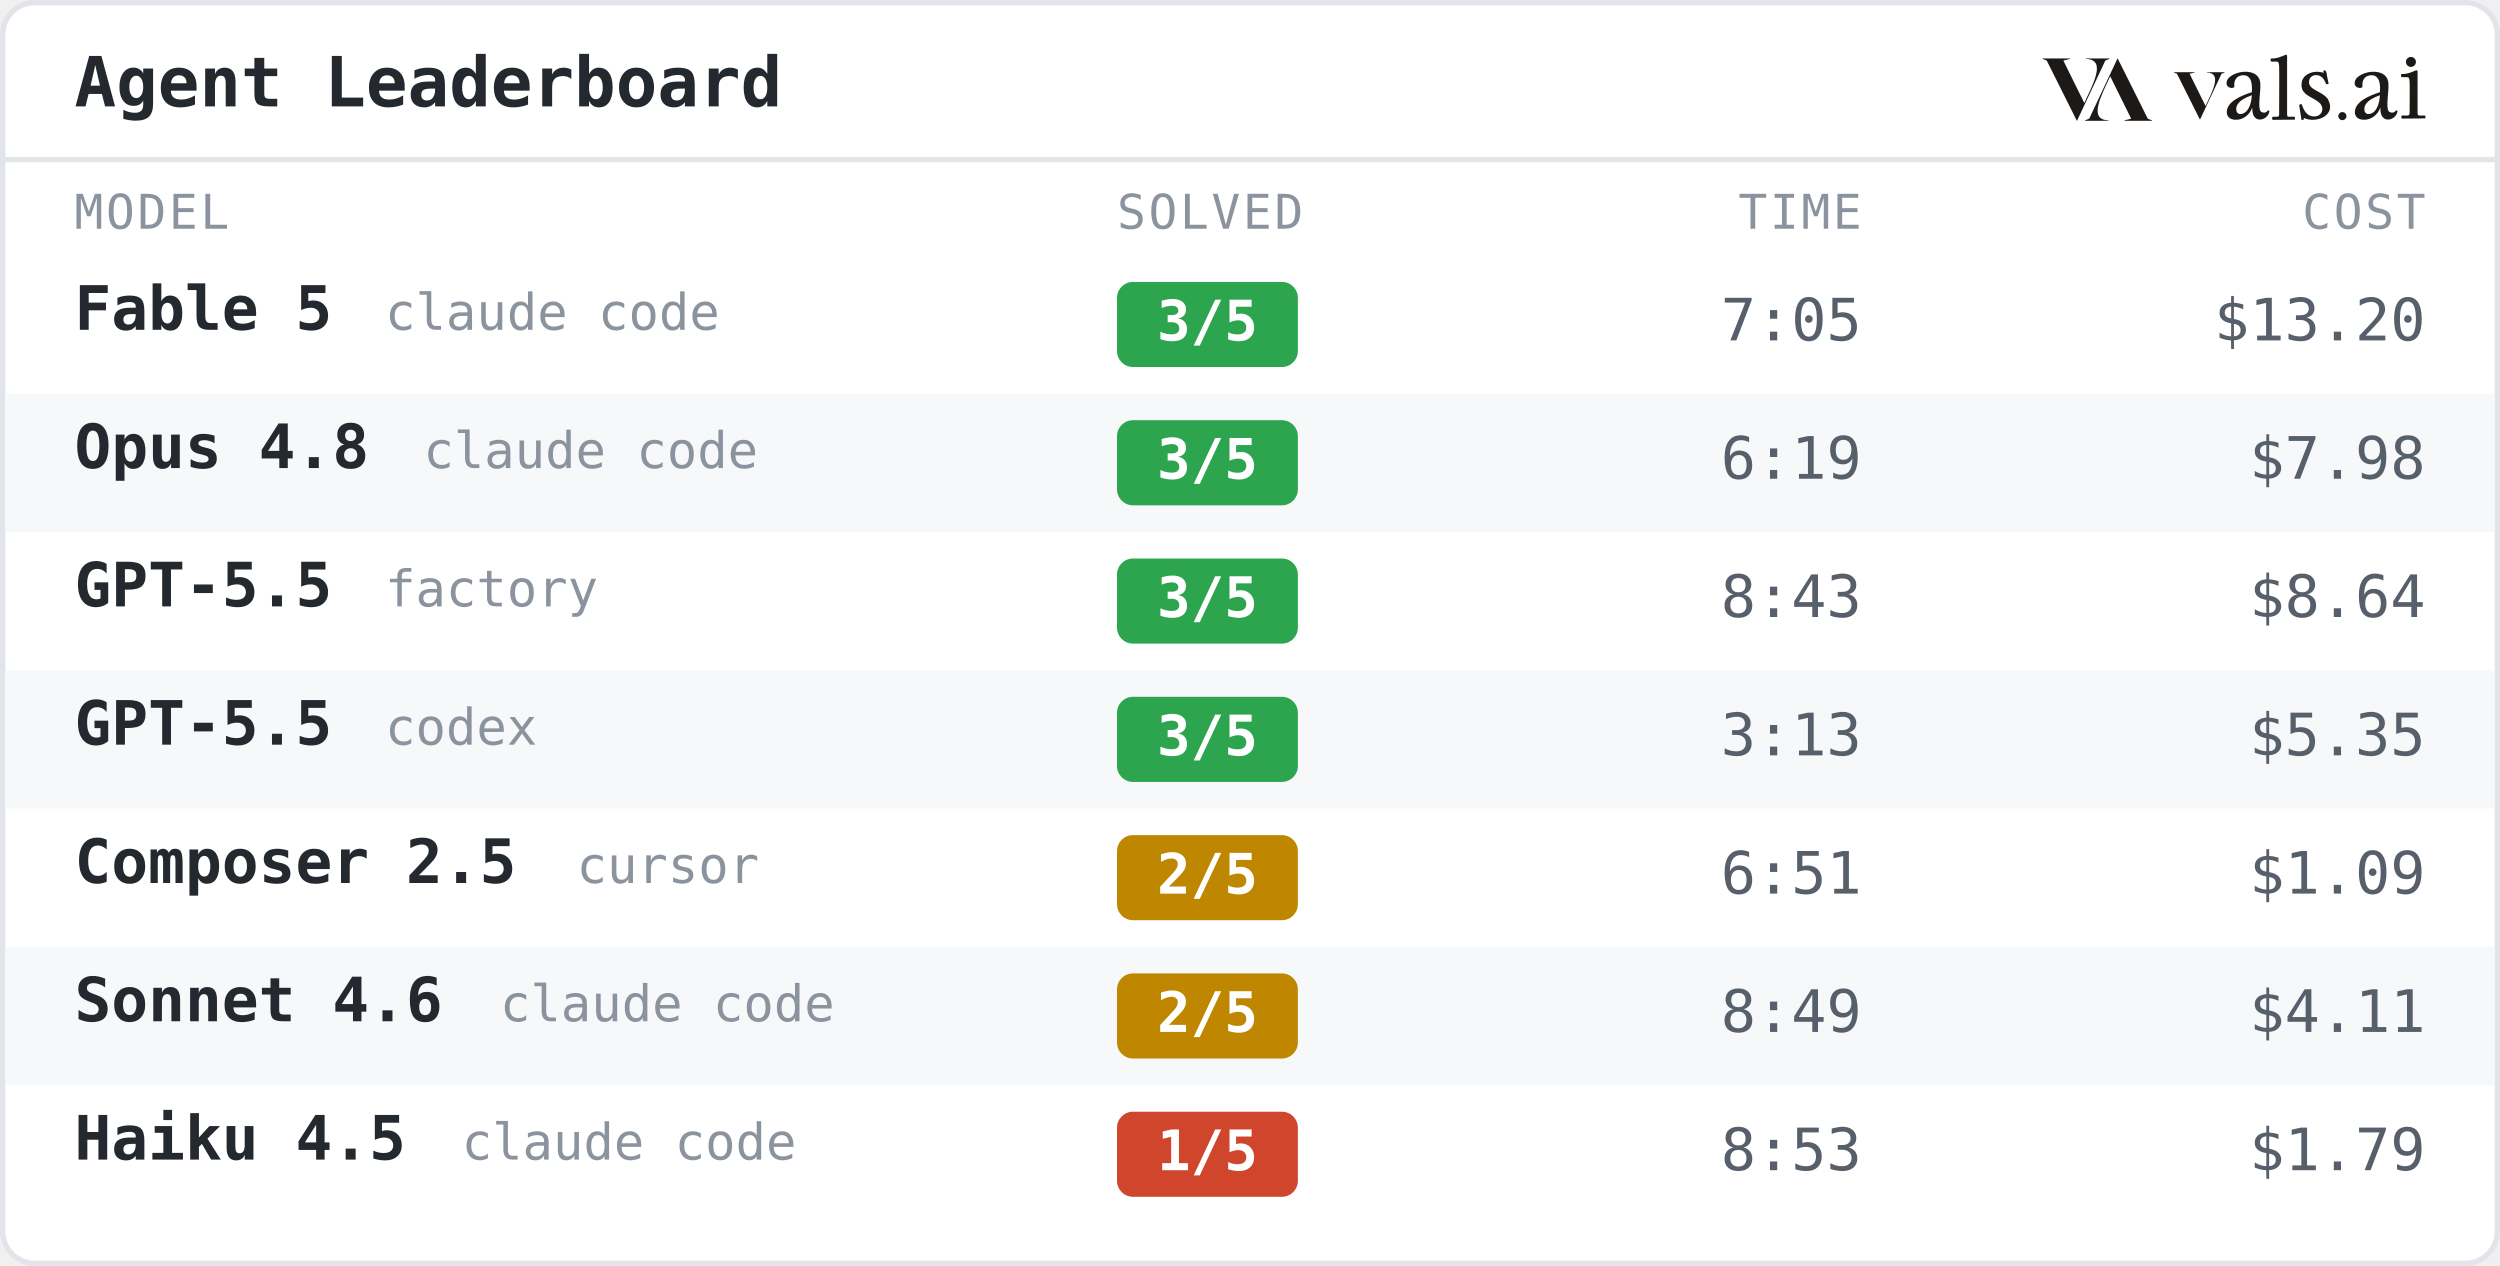
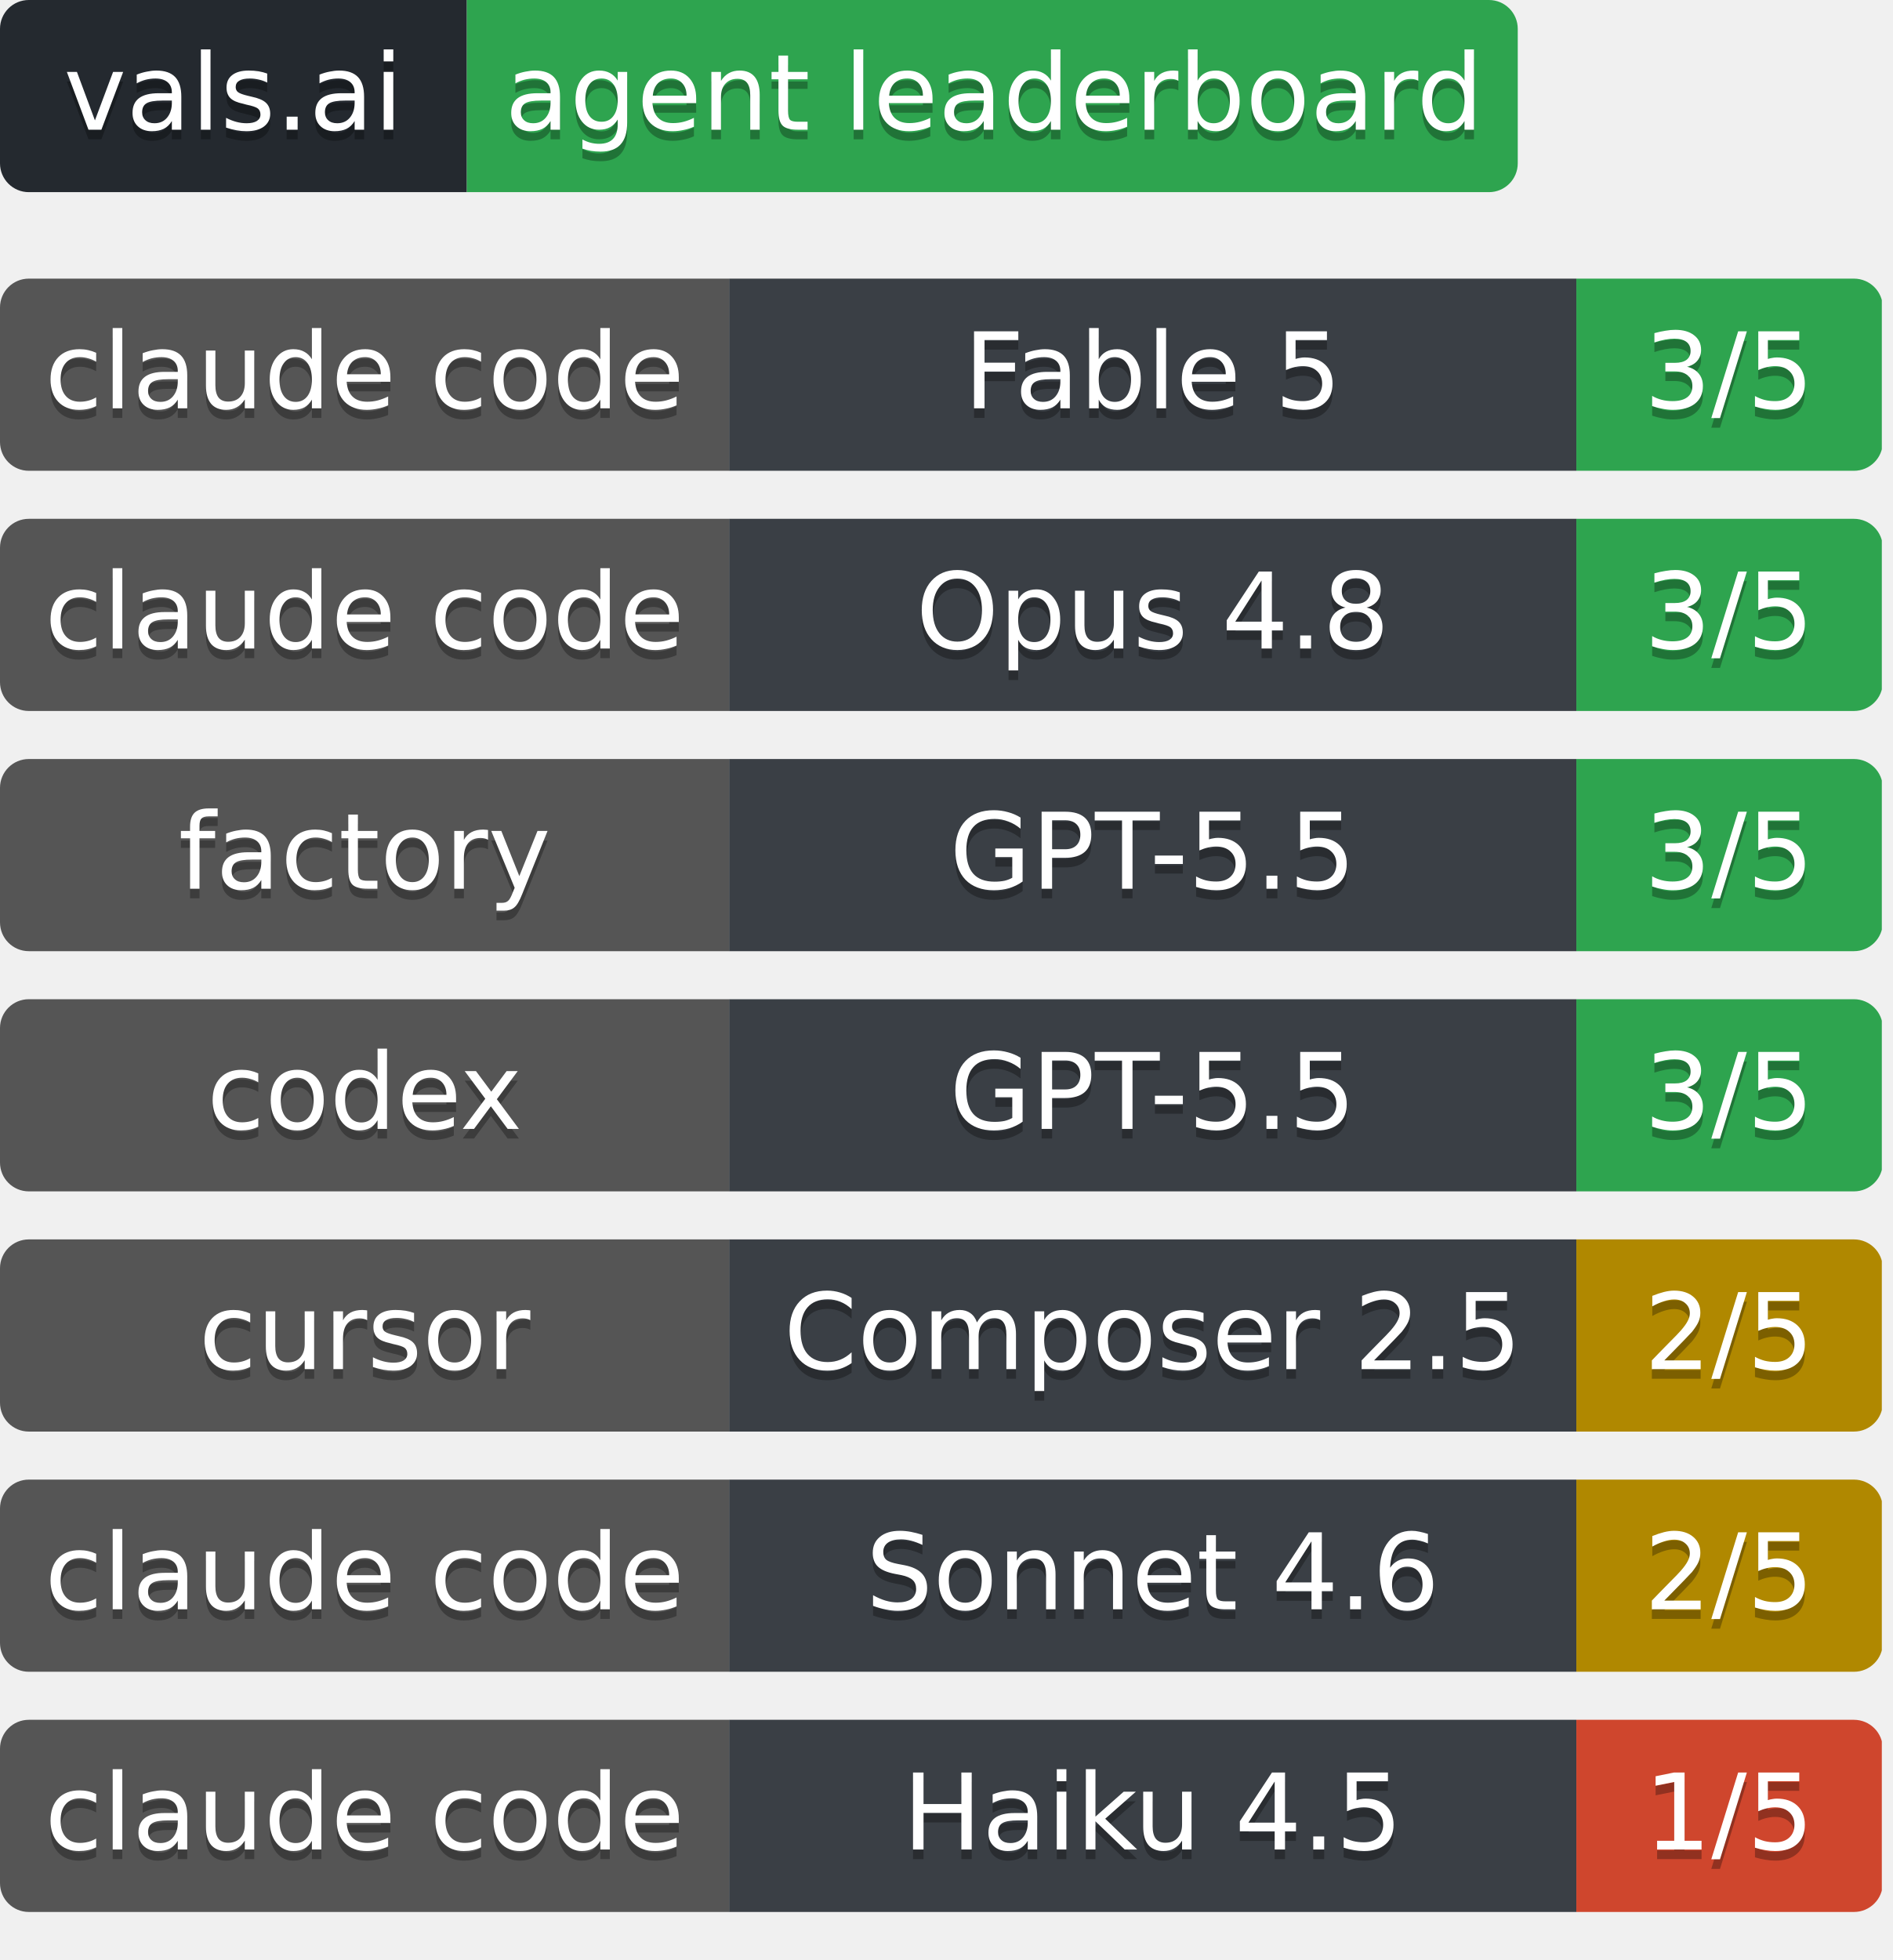
- <svg xmlns="http://www.w3.org/2000/svg" width="470" height="238" viewBox="0 0 470 238" font-family="ui-monospace,SFMono-Regular,Menlo,Consolas,monospace">
-   <rect x="0.5" y="0.5" width="469" height="237" rx="6" fill="#ffffff" stroke="#e1e4e8" />
-   <text x="14" y="20" font-size="13" font-weight="700" fill="#24292f">Agent Leaderboard</text>
-   <svg x="384" y="9" width="72" height="15" viewBox="0 0 77 16">
-     <path d="M43.784 7.412C43.879 8.63 43.243 11.899 43.824 12.702C44.068 13.068 44.886 13.088 45.103 12.776C45.26 12.51 45.595 12.46 45.603 12.766C45.302 14.66 42.058 15.441 42.169 12.08H42.108C41.657 13.408 40.329 14.464 38.877 14.433C37.858 14.433 37.024 13.948 37.037 12.872C37.085 10.753 39.936 9.58 42.068 8.894C42.178 7.54 42.117 5.486 40.37 5.48C39.042 5.483 38.378 6.507 38.571 7.833C38.245 8.163 37.709 8.07 37.334 7.812C36.727 7.361 36.995 6.353 37.57 5.886C39.401 4.268 43.909 4.148 43.786 7.417L43.784 7.412ZM39.838 13.284C41.373 13.134 42.005 11.2 42.066 9.494C40.812 9.988 39.833 10.412 39.214 11.337C38.778 12.024 38.773 13.316 39.838 13.284Z" fill="#1D1916" />
-     <path d="M46.309 14.453C46.084 14.403 46.118 13.856 46.309 13.828C46.556 13.812 47.187 13.828 47.187 13.828C47.474 13.81 47.567 13.653 47.565 13.277C47.565 12.546 47.616 4.101 47.565 3.623C47.493 2.954 47.493 2.735 46.92 2.735H45.999C45.825 2.716 45.757 2.136 45.958 2.109C47.119 2.162 48.037 1.714 48.882 1.36C49.086 1.36 49.168 1.444 49.168 1.61C49.155 5.362 49.16 8.764 49.168 12.608C49.168 13.664 49.099 13.828 49.597 13.828H50.6C50.793 13.844 50.828 14.373 50.642 14.41L46.309 14.451V14.453Z" fill="#1D1916" />
-     <path d="M72.276 14.202C72.096 14.155 72.091 13.65 72.234 13.576H73.419C73.726 13.576 73.798 13.263 73.798 13.026C73.798 12.295 73.849 7.224 73.798 6.746C73.726 6.077 73.726 5.858 73.153 5.858H72.232C72.058 5.839 71.99 5.259 72.191 5.232C73.352 5.285 74.27 4.837 75.115 4.483C75.319 4.483 75.401 4.567 75.401 4.733C75.388 8.485 75.393 8.512 75.401 12.357C75.401 13.413 75.332 13.576 75.831 13.576H76.833C77.026 13.592 77.061 14.122 76.875 14.159L72.274 14.2L72.276 14.202Z" fill="#1D1916" />
-     <path d="M56.523 4.997C56.454 4.762 56.441 4.622 56.481 4.581C56.558 4.486 56.826 4.514 56.9 4.56C57.166 4.922 57.139 5.522 57.257 5.934C57.363 6.402 57.407 6.554 57.503 7.101C57.577 7.338 57.01 7.363 56.951 7.122C56.621 6.213 56.008 5.451 55.008 5.456C54.171 5.438 53.569 6.035 53.578 6.851C53.569 7.766 54.323 8.173 55.06 8.59C55.878 9.034 56.805 9.48 57.36 10.267C59.179 13.491 55.148 15.254 52.535 14.078C52.519 14.366 52.569 14.403 52.289 14.474C52.158 14.501 52.041 14.486 52.023 14.307C51.908 13.242 51.737 12.65 51.614 11.538C51.558 11.326 52.113 11.176 52.145 11.413C52.528 12.576 53.209 13.8 54.599 13.766C56.075 13.781 56.76 12.291 55.815 11.174C54.915 10.192 53.303 9.87 52.482 8.779C51.904 8.088 51.938 6.682 52.492 5.978C53.358 4.79 55.172 4.546 56.52 4.998L56.523 4.997Z" fill="#1D1916" />
-     <path d="M69.54 7.412C69.635 8.63 68.998 11.9 69.581 12.702C69.825 13.068 70.643 13.088 70.859 12.776C71.016 12.508 71.352 12.462 71.36 12.766C71.058 14.66 67.814 15.441 67.925 12.08H67.864C67.413 13.408 66.085 14.464 64.633 14.433C63.615 14.433 62.781 13.948 62.793 12.872C62.843 10.753 65.692 9.58 67.824 8.894C67.935 7.54 67.874 5.486 66.127 5.48C64.799 5.483 64.136 6.507 64.327 7.833C64.001 8.163 63.464 8.07 63.09 7.812C62.485 7.361 62.752 6.353 63.326 5.886C65.156 4.268 69.666 4.148 69.542 7.417L69.54 7.412ZM65.594 13.284C67.129 13.134 67.761 11.2 67.823 9.494C66.566 9.988 65.59 10.412 64.97 11.337C64.534 12.024 64.529 13.316 65.594 13.284Z" fill="#1D1916" />
-     <path d="M74.063 3.806C74.617 3.806 75.067 3.357 75.067 2.804C75.067 2.251 74.617 1.803 74.063 1.803C73.508 1.803 73.058 2.251 73.058 2.804C73.058 3.357 73.508 3.806 74.063 3.806Z" fill="#1D1916" />
-     <path d="M60.281 14.515C60.732 14.515 61.098 14.151 61.098 13.701C61.098 13.251 60.732 12.887 60.281 12.887C59.83 12.887 59.465 13.251 59.465 13.701C59.465 14.151 59.83 14.515 60.281 14.515Z" fill="#1D1916" />
-     <path d="M15.103 2.112L21.157 14.215L21.998 14.556V14.64H16.468V14.556L17.816 14.215L13.598 5.687C11.86 9.533 9.071 14.421 13.266 14.554V14.639H8.542V14.554L9.383 14.213L15.068 2.112H15.103Z" fill="#1D1916" />
-     <path d="M6.895 14.64L0.841 2.538L0 2.197V2.112H5.53V2.197L4.182 2.538L8.399 11.066C10.138 7.22 12.926 2.332 8.731 2.199V2.114H13.456V2.199L12.615 2.539L6.928 14.642H6.893L6.895 14.64Z" fill="#1D1916" />
-     <path d="M31.633 14.389L27.03 5.192L26.392 4.933V4.869H30.595V4.933L29.571 5.192L32.776 11.674C34.098 8.751 36.217 5.036 33.03 4.935V4.871H36.62V4.935L35.981 5.194L31.66 14.391H31.633V14.389Z" fill="#1D1916" />
-   </svg>
-   <line x1="0" y1="30" x2="470" y2="30" stroke="#e1e4e8" />
-   <text x="14" y="43" font-size="9" fill="#8b949e" letter-spacing="0.5">MODEL</text>
-   <text x="210" y="43" font-size="9" fill="#8b949e" letter-spacing="0.5">SOLVED</text>
-   <text x="350" y="43" font-size="9" fill="#8b949e" letter-spacing="0.5" text-anchor="end">TIME</text>
-   <text x="456" y="43" font-size="9" fill="#8b949e" letter-spacing="0.5" text-anchor="end">COST</text>
-   <text x="14" y="62.0" font-size="11.5" font-weight="700" fill="#24292f">Fable 5</text>
-   <text x="72.4" y="62.0" font-size="9.5" fill="#8b949e">claude code</text>
-   <rect x="210" y="53.0" width="34" height="16" rx="3" fill="#2da44e" />
-   <text x="227" y="64.0" font-size="10.5" font-weight="700" fill="#fff" text-anchor="middle">3/5</text>
-   <text x="350" y="64.0" font-size="11" fill="#57606a" text-anchor="end">7:05</text>
-   <text x="456" y="64.0" font-size="11" fill="#57606a" text-anchor="end">$13.20</text>
-   <rect x="1" y="74" width="468" height="26" fill="#f6f8fa" />
-   <text x="14" y="88.0" font-size="11.5" font-weight="700" fill="#24292f">Opus 4.8</text>
-   <text x="79.6" y="88.0" font-size="9.5" fill="#8b949e">claude code</text>
-   <rect x="210" y="79.0" width="34" height="16" rx="3" fill="#2da44e" />
-   <text x="227" y="90.0" font-size="10.5" font-weight="700" fill="#fff" text-anchor="middle">3/5</text>
-   <text x="350" y="90.0" font-size="11" fill="#57606a" text-anchor="end">6:19</text>
-   <text x="456" y="90.0" font-size="11" fill="#57606a" text-anchor="end">$7.98</text>
-   <text x="14" y="114.0" font-size="11.5" font-weight="700" fill="#24292f">GPT-5.5</text>
-   <text x="72.4" y="114.0" font-size="9.5" fill="#8b949e">factory</text>
-   <rect x="210" y="105.0" width="34" height="16" rx="3" fill="#2da44e" />
-   <text x="227" y="116.0" font-size="10.5" font-weight="700" fill="#fff" text-anchor="middle">3/5</text>
-   <text x="350" y="116.0" font-size="11" fill="#57606a" text-anchor="end">8:43</text>
-   <text x="456" y="116.0" font-size="11" fill="#57606a" text-anchor="end">$8.64</text>
-   <rect x="1" y="126" width="468" height="26" fill="#f6f8fa" />
-   <text x="14" y="140.0" font-size="11.5" font-weight="700" fill="#24292f">GPT-5.5</text>
-   <text x="72.4" y="140.0" font-size="9.5" fill="#8b949e">codex</text>
-   <rect x="210" y="131.0" width="34" height="16" rx="3" fill="#2da44e" />
-   <text x="227" y="142.0" font-size="10.5" font-weight="700" fill="#fff" text-anchor="middle">3/5</text>
-   <text x="350" y="142.0" font-size="11" fill="#57606a" text-anchor="end">3:13</text>
-   <text x="456" y="142.0" font-size="11" fill="#57606a" text-anchor="end">$5.35</text>
-   <text x="14" y="166.0" font-size="11.5" font-weight="700" fill="#24292f">Composer 2.5</text>
-   <text x="108.4" y="166.0" font-size="9.5" fill="#8b949e">cursor</text>
-   <rect x="210" y="157.0" width="34" height="16" rx="3" fill="#bf8700" />
-   <text x="227" y="168.0" font-size="10.5" font-weight="700" fill="#fff" text-anchor="middle">2/5</text>
-   <text x="350" y="168.0" font-size="11" fill="#57606a" text-anchor="end">6:51</text>
-   <text x="456" y="168.0" font-size="11" fill="#57606a" text-anchor="end">$1.09</text>
-   <rect x="1" y="178" width="468" height="26" fill="#f6f8fa" />
-   <text x="14" y="192.0" font-size="11.5" font-weight="700" fill="#24292f">Sonnet 4.6</text>
-   <text x="94.0" y="192.0" font-size="9.5" fill="#8b949e">claude code</text>
-   <rect x="210" y="183.0" width="34" height="16" rx="3" fill="#bf8700" />
-   <text x="227" y="194.0" font-size="10.5" font-weight="700" fill="#fff" text-anchor="middle">2/5</text>
-   <text x="350" y="194.0" font-size="11" fill="#57606a" text-anchor="end">8:49</text>
-   <text x="456" y="194.0" font-size="11" fill="#57606a" text-anchor="end">$4.11</text>
-   <text x="14" y="218.0" font-size="11.5" font-weight="700" fill="#24292f">Haiku 4.5</text>
-   <text x="86.8" y="218.0" font-size="9.5" fill="#8b949e">claude code</text>
-   <rect x="210" y="209.0" width="34" height="16" rx="3" fill="#cf462d" />
-   <text x="227" y="220.0" font-size="10.5" font-weight="700" fill="#fff" text-anchor="middle">1/5</text>
-   <text x="350" y="220.0" font-size="11" fill="#57606a" text-anchor="end">8:53</text>
-   <text x="456" y="220.0" font-size="11" fill="#57606a" text-anchor="end">$1.79</text>
+ <svg xmlns="http://www.w3.org/2000/svg" width="197" height="204" viewBox="0 0 197 204">
+   <g transform="translate(0,0)">
+     <clipPath id="hdr">
+       <rect width="158" height="20" rx="3" fill="#fff" />
+     </clipPath>
+     <g clip-path="url(#hdr)">
+       <rect x="0.0" y="0" width="48.6" height="20" fill="#24292f" />
+       <text x="24.3" y="14.5" fill="#010101" fill-opacity="0.3" font-family="Verdana,DejaVu Sans,Geneva,sans-serif" font-size="11" text-anchor="middle">vals.ai</text>
+       <text x="24.3" y="13.5" fill="#fff" font-family="Verdana,DejaVu Sans,Geneva,sans-serif" font-size="11" text-anchor="middle">vals.ai</text>
+       <rect x="48.6" y="0" width="109.8" height="20" fill="#2ea44f" />
+       <text x="103.5" y="14.5" fill="#010101" fill-opacity="0.3" font-family="Verdana,DejaVu Sans,Geneva,sans-serif" font-size="11" text-anchor="middle">agent leaderboard</text>
+       <text x="103.5" y="13.5" fill="#fff" font-family="Verdana,DejaVu Sans,Geneva,sans-serif" font-size="11" text-anchor="middle">agent leaderboard</text>
+     </g>
+   </g>
+   <g transform="translate(0,29)">
+     <clipPath id="b0">
+       <rect width="196" height="20" rx="3" fill="#fff" />
+     </clipPath>
+     <g clip-path="url(#b0)">
+       <rect x="0.0" y="0" width="75.9" height="20" fill="#555" />
+       <text x="37.95" y="14.5" fill="#010101" fill-opacity="0.3" font-family="Verdana,DejaVu Sans,Geneva,sans-serif" font-size="11" text-anchor="middle">claude code</text>
+       <text x="37.95" y="13.5" fill="#fff" font-family="Verdana,DejaVu Sans,Geneva,sans-serif" font-size="11" text-anchor="middle">claude code</text>
+       <rect x="75.9" y="0" width="88.2" height="20" fill="#3a3f45" />
+       <text x="120" y="14.5" fill="#010101" fill-opacity="0.3" font-family="Verdana,DejaVu Sans,Geneva,sans-serif" font-size="11" text-anchor="middle">Fable 5</text>
+       <text x="120" y="13.5" fill="#fff" font-family="Verdana,DejaVu Sans,Geneva,sans-serif" font-size="11" text-anchor="middle">Fable 5</text>
+       <rect x="164.1" y="0" width="31.8" height="20" fill="#2ea44f" />
+       <text x="180" y="14.5" fill="#010101" fill-opacity="0.3" font-family="Verdana,DejaVu Sans,Geneva,sans-serif" font-size="11" text-anchor="middle">3/5</text>
+       <text x="180" y="13.5" fill="#fff" font-family="Verdana,DejaVu Sans,Geneva,sans-serif" font-size="11" text-anchor="middle">3/5</text>
+     </g>
+   </g>
+   <g transform="translate(0,54)">
+     <clipPath id="b1">
+       <rect width="196" height="20" rx="3" fill="#fff" />
+     </clipPath>
+     <g clip-path="url(#b1)">
+       <rect x="0.0" y="0" width="75.9" height="20" fill="#555" />
+       <text x="37.95" y="14.5" fill="#010101" fill-opacity="0.3" font-family="Verdana,DejaVu Sans,Geneva,sans-serif" font-size="11" text-anchor="middle">claude code</text>
+       <text x="37.95" y="13.5" fill="#fff" font-family="Verdana,DejaVu Sans,Geneva,sans-serif" font-size="11" text-anchor="middle">claude code</text>
+       <rect x="75.9" y="0" width="88.2" height="20" fill="#3a3f45" />
+       <text x="120" y="14.5" fill="#010101" fill-opacity="0.3" font-family="Verdana,DejaVu Sans,Geneva,sans-serif" font-size="11" text-anchor="middle">Opus 4.8</text>
+       <text x="120" y="13.5" fill="#fff" font-family="Verdana,DejaVu Sans,Geneva,sans-serif" font-size="11" text-anchor="middle">Opus 4.8</text>
+       <rect x="164.1" y="0" width="31.8" height="20" fill="#2ea44f" />
+       <text x="180" y="14.5" fill="#010101" fill-opacity="0.3" font-family="Verdana,DejaVu Sans,Geneva,sans-serif" font-size="11" text-anchor="middle">3/5</text>
+       <text x="180" y="13.5" fill="#fff" font-family="Verdana,DejaVu Sans,Geneva,sans-serif" font-size="11" text-anchor="middle">3/5</text>
+     </g>
+   </g>
+   <g transform="translate(0,79)">
+     <clipPath id="b2">
+       <rect width="196" height="20" rx="3" fill="#fff" />
+     </clipPath>
+     <g clip-path="url(#b2)">
+       <rect x="0.0" y="0" width="75.9" height="20" fill="#555" />
+       <text x="37.95" y="14.5" fill="#010101" fill-opacity="0.3" font-family="Verdana,DejaVu Sans,Geneva,sans-serif" font-size="11" text-anchor="middle">factory</text>
+       <text x="37.95" y="13.5" fill="#fff" font-family="Verdana,DejaVu Sans,Geneva,sans-serif" font-size="11" text-anchor="middle">factory</text>
+       <rect x="75.9" y="0" width="88.2" height="20" fill="#3a3f45" />
+       <text x="120" y="14.5" fill="#010101" fill-opacity="0.3" font-family="Verdana,DejaVu Sans,Geneva,sans-serif" font-size="11" text-anchor="middle">GPT-5.5</text>
+       <text x="120" y="13.5" fill="#fff" font-family="Verdana,DejaVu Sans,Geneva,sans-serif" font-size="11" text-anchor="middle">GPT-5.5</text>
+       <rect x="164.1" y="0" width="31.8" height="20" fill="#2ea44f" />
+       <text x="180" y="14.5" fill="#010101" fill-opacity="0.3" font-family="Verdana,DejaVu Sans,Geneva,sans-serif" font-size="11" text-anchor="middle">3/5</text>
+       <text x="180" y="13.5" fill="#fff" font-family="Verdana,DejaVu Sans,Geneva,sans-serif" font-size="11" text-anchor="middle">3/5</text>
+     </g>
+   </g>
+   <g transform="translate(0,104)">
+     <clipPath id="b3">
+       <rect width="196" height="20" rx="3" fill="#fff" />
+     </clipPath>
+     <g clip-path="url(#b3)">
+       <rect x="0.0" y="0" width="75.9" height="20" fill="#555" />
+       <text x="37.95" y="14.5" fill="#010101" fill-opacity="0.3" font-family="Verdana,DejaVu Sans,Geneva,sans-serif" font-size="11" text-anchor="middle">codex</text>
+       <text x="37.95" y="13.5" fill="#fff" font-family="Verdana,DejaVu Sans,Geneva,sans-serif" font-size="11" text-anchor="middle">codex</text>
+       <rect x="75.9" y="0" width="88.2" height="20" fill="#3a3f45" />
+       <text x="120" y="14.5" fill="#010101" fill-opacity="0.3" font-family="Verdana,DejaVu Sans,Geneva,sans-serif" font-size="11" text-anchor="middle">GPT-5.5</text>
+       <text x="120" y="13.5" fill="#fff" font-family="Verdana,DejaVu Sans,Geneva,sans-serif" font-size="11" text-anchor="middle">GPT-5.5</text>
+       <rect x="164.1" y="0" width="31.8" height="20" fill="#2ea44f" />
+       <text x="180" y="14.5" fill="#010101" fill-opacity="0.3" font-family="Verdana,DejaVu Sans,Geneva,sans-serif" font-size="11" text-anchor="middle">3/5</text>
+       <text x="180" y="13.5" fill="#fff" font-family="Verdana,DejaVu Sans,Geneva,sans-serif" font-size="11" text-anchor="middle">3/5</text>
+     </g>
+   </g>
+   <g transform="translate(0,129)">
+     <clipPath id="b4">
+       <rect width="196" height="20" rx="3" fill="#fff" />
+     </clipPath>
+     <g clip-path="url(#b4)">
+       <rect x="0.0" y="0" width="75.9" height="20" fill="#555" />
+       <text x="37.95" y="14.5" fill="#010101" fill-opacity="0.3" font-family="Verdana,DejaVu Sans,Geneva,sans-serif" font-size="11" text-anchor="middle">cursor</text>
+       <text x="37.95" y="13.5" fill="#fff" font-family="Verdana,DejaVu Sans,Geneva,sans-serif" font-size="11" text-anchor="middle">cursor</text>
+       <rect x="75.9" y="0" width="88.2" height="20" fill="#3a3f45" />
+       <text x="120" y="14.5" fill="#010101" fill-opacity="0.3" font-family="Verdana,DejaVu Sans,Geneva,sans-serif" font-size="11" text-anchor="middle">Composer 2.5</text>
+       <text x="120" y="13.5" fill="#fff" font-family="Verdana,DejaVu Sans,Geneva,sans-serif" font-size="11" text-anchor="middle">Composer 2.5</text>
+       <rect x="164.1" y="0" width="31.8" height="20" fill="#b08800" />
+       <text x="180" y="14.5" fill="#010101" fill-opacity="0.3" font-family="Verdana,DejaVu Sans,Geneva,sans-serif" font-size="11" text-anchor="middle">2/5</text>
+       <text x="180" y="13.5" fill="#fff" font-family="Verdana,DejaVu Sans,Geneva,sans-serif" font-size="11" text-anchor="middle">2/5</text>
+     </g>
+   </g>
+   <g transform="translate(0,154)">
+     <clipPath id="b5">
+       <rect width="196" height="20" rx="3" fill="#fff" />
+     </clipPath>
+     <g clip-path="url(#b5)">
+       <rect x="0.0" y="0" width="75.9" height="20" fill="#555" />
+       <text x="37.95" y="14.5" fill="#010101" fill-opacity="0.3" font-family="Verdana,DejaVu Sans,Geneva,sans-serif" font-size="11" text-anchor="middle">claude code</text>
+       <text x="37.95" y="13.5" fill="#fff" font-family="Verdana,DejaVu Sans,Geneva,sans-serif" font-size="11" text-anchor="middle">claude code</text>
+       <rect x="75.9" y="0" width="88.2" height="20" fill="#3a3f45" />
+       <text x="120" y="14.5" fill="#010101" fill-opacity="0.3" font-family="Verdana,DejaVu Sans,Geneva,sans-serif" font-size="11" text-anchor="middle">Sonnet 4.6</text>
+       <text x="120" y="13.5" fill="#fff" font-family="Verdana,DejaVu Sans,Geneva,sans-serif" font-size="11" text-anchor="middle">Sonnet 4.6</text>
+       <rect x="164.1" y="0" width="31.8" height="20" fill="#b08800" />
+       <text x="180" y="14.5" fill="#010101" fill-opacity="0.3" font-family="Verdana,DejaVu Sans,Geneva,sans-serif" font-size="11" text-anchor="middle">2/5</text>
+       <text x="180" y="13.5" fill="#fff" font-family="Verdana,DejaVu Sans,Geneva,sans-serif" font-size="11" text-anchor="middle">2/5</text>
+     </g>
+   </g>
+   <g transform="translate(0,179)">
+     <clipPath id="b6">
+       <rect width="196" height="20" rx="3" fill="#fff" />
+     </clipPath>
+     <g clip-path="url(#b6)">
+       <rect x="0.0" y="0" width="75.9" height="20" fill="#555" />
+       <text x="37.95" y="14.5" fill="#010101" fill-opacity="0.3" font-family="Verdana,DejaVu Sans,Geneva,sans-serif" font-size="11" text-anchor="middle">claude code</text>
+       <text x="37.95" y="13.5" fill="#fff" font-family="Verdana,DejaVu Sans,Geneva,sans-serif" font-size="11" text-anchor="middle">claude code</text>
+       <rect x="75.9" y="0" width="88.2" height="20" fill="#3a3f45" />
+       <text x="120" y="14.5" fill="#010101" fill-opacity="0.3" font-family="Verdana,DejaVu Sans,Geneva,sans-serif" font-size="11" text-anchor="middle">Haiku 4.5</text>
+       <text x="120" y="13.5" fill="#fff" font-family="Verdana,DejaVu Sans,Geneva,sans-serif" font-size="11" text-anchor="middle">Haiku 4.5</text>
+       <rect x="164.1" y="0" width="31.8" height="20" fill="#cf462d" />
+       <text x="180" y="14.5" fill="#010101" fill-opacity="0.3" font-family="Verdana,DejaVu Sans,Geneva,sans-serif" font-size="11" text-anchor="middle">1/5</text>
+       <text x="180" y="13.5" fill="#fff" font-family="Verdana,DejaVu Sans,Geneva,sans-serif" font-size="11" text-anchor="middle">1/5</text>
+     </g>
+   </g>
</svg>
